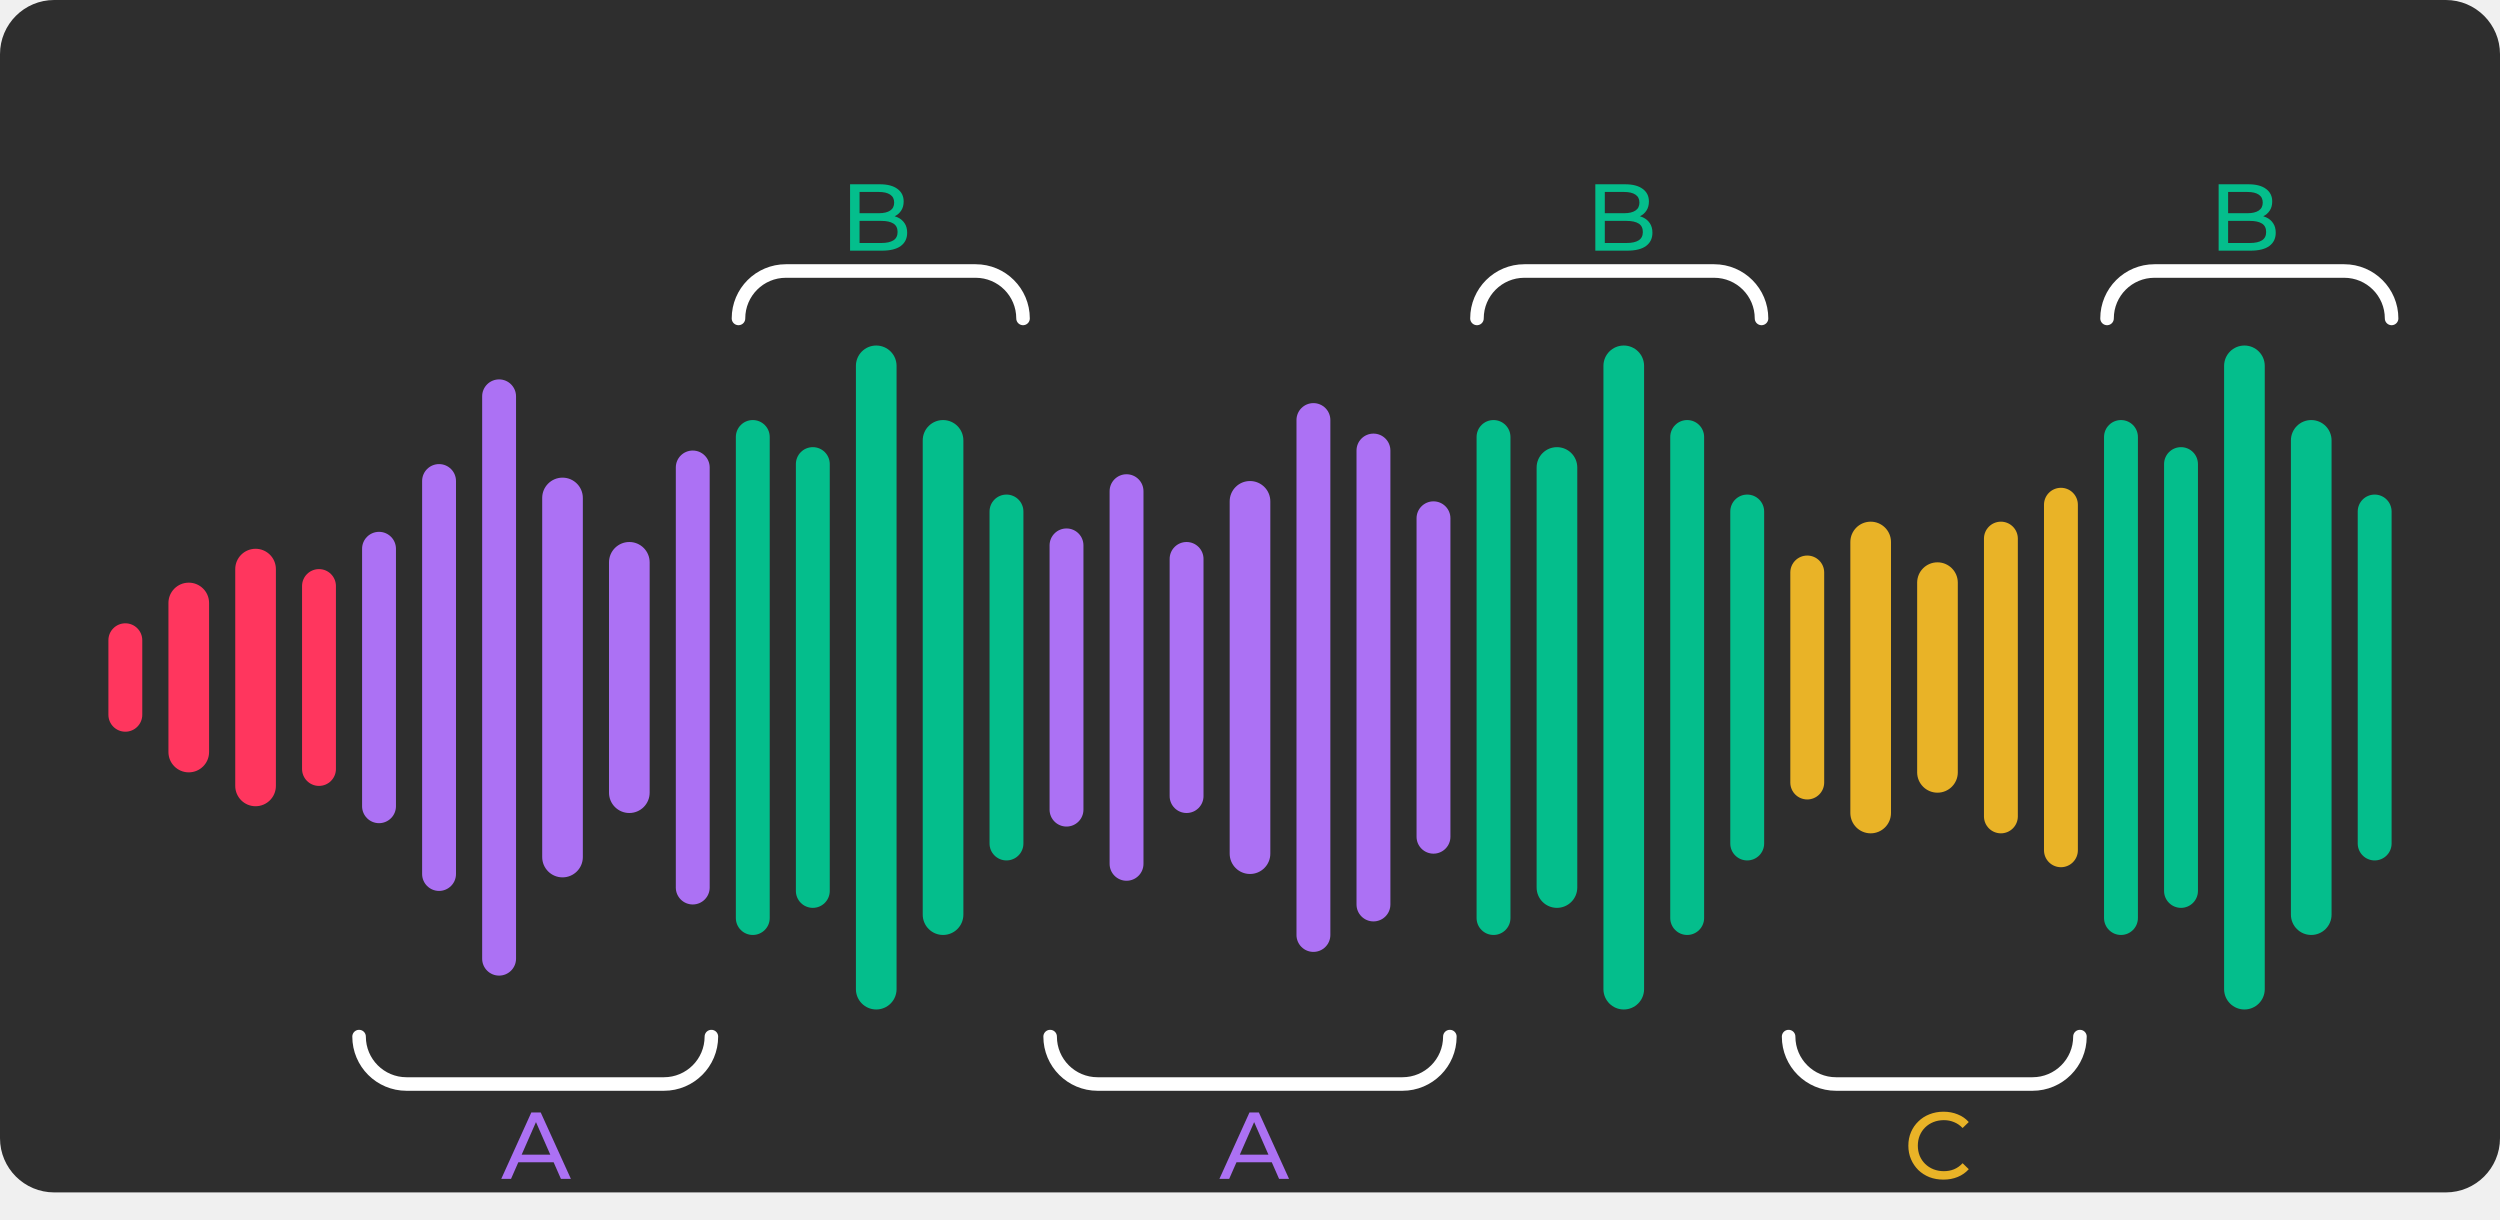
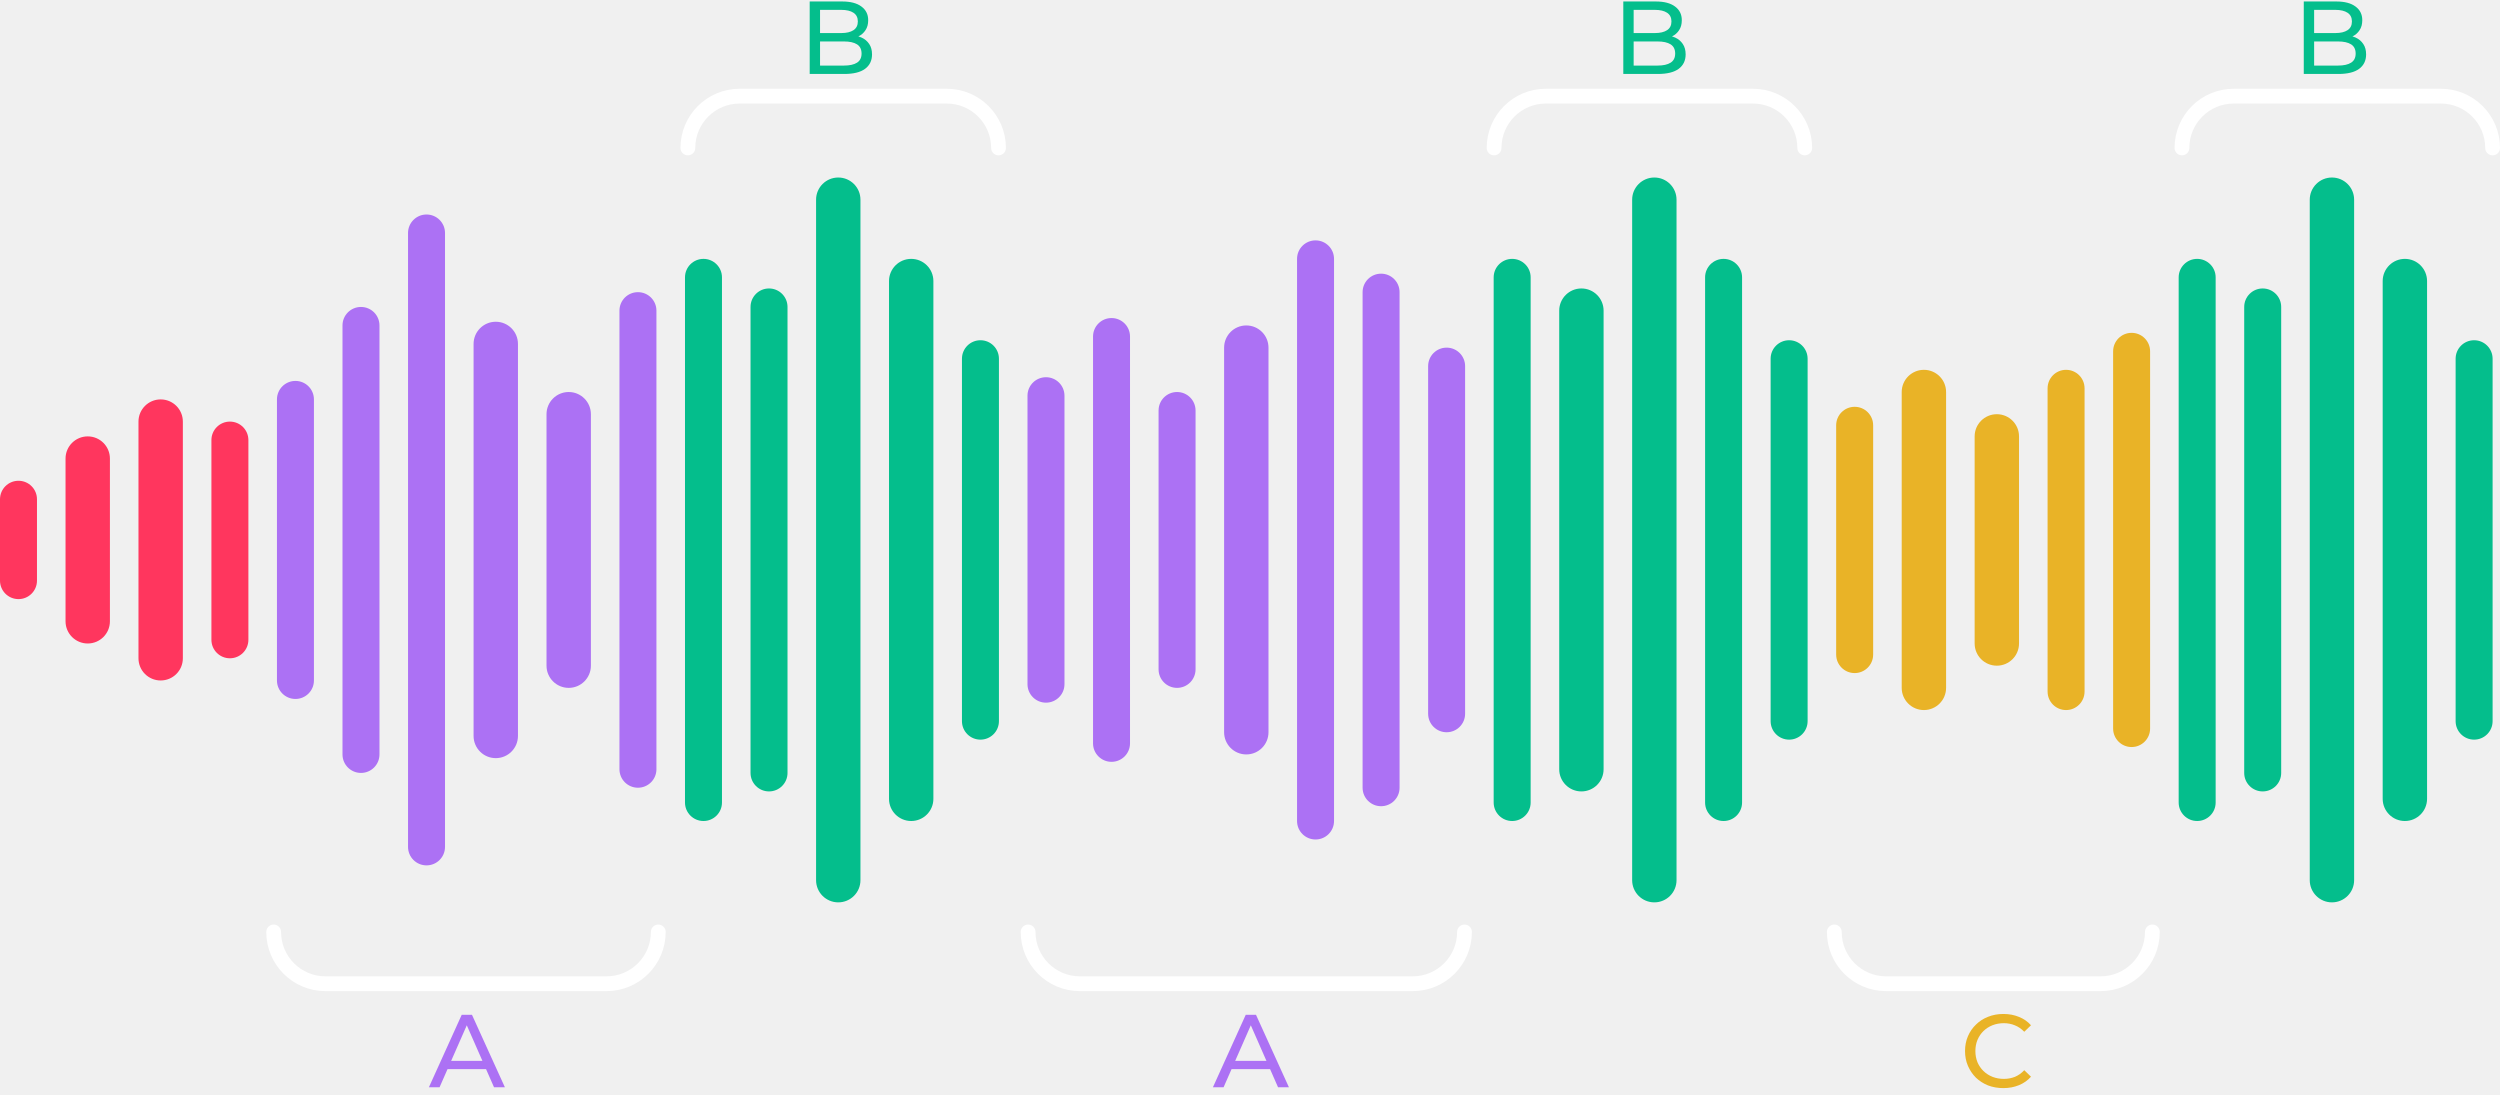
- <svg xmlns="http://www.w3.org/2000/svg" width="369" height="180" viewBox="0 0 369 180" fill="none">
-   <rect width="369" height="176" rx="8" fill="#2E2E2E" />
-   <rect x="16" y="92" width="5" height="16" rx="2.5" fill="#FF365E" />
-   <rect x="24.861" y="86" width="6" height="28" rx="3" fill="#FF365E" />
-   <rect x="34.722" y="81" width="6" height="38" rx="3" fill="#FF365E" />
-   <rect x="44.583" y="84" width="5" height="32" rx="2.5" fill="#FF365E" />
-   <rect x="53.444" y="78.5" width="5" height="43" rx="2.5" fill="#AC71F4" />
-   <rect x="62.305" y="68.5" width="5" height="63" rx="2.5" fill="#AC71F4" />
-   <rect x="71.166" y="56" width="5" height="88" rx="2.5" fill="#AC71F4" />
-   <rect x="80.028" y="70.5" width="6" height="59" rx="3" fill="#AC71F4" />
-   <rect x="89.889" y="80" width="6" height="40" rx="3" fill="#AC71F4" />
-   <rect x="99.75" y="66.5" width="5" height="67" rx="2.5" fill="#AC71F4" />
-   <rect x="108.611" y="62" width="5" height="76" rx="2.5" fill="#04BE8C" />
-   <rect x="117.472" y="66" width="5" height="68" rx="2.5" fill="#04BE8C" />
-   <rect x="126.333" y="51" width="6" height="98" rx="3" fill="#04BE8C" />
-   <rect x="136.194" y="62" width="6" height="76" rx="3" fill="#04BE8C" />
-   <rect x="146.056" y="73" width="5" height="54" rx="2.5" fill="#04BE8C" />
-   <rect x="154.917" y="78" width="5" height="44" rx="2.5" fill="#AC71F4" />
-   <rect x="163.778" y="70" width="5" height="60" rx="2.5" fill="#AC71F4" />
-   <rect x="172.639" y="80" width="5" height="40" rx="2.5" fill="#AC71F4" />
-   <rect x="181.5" y="71" width="6" height="58" rx="3" fill="#AC71F4" />
-   <rect x="191.361" y="59.5" width="5" height="81" rx="2.5" fill="#AC71F4" />
-   <rect x="200.222" y="64" width="5" height="72" rx="2.5" fill="#AC71F4" />
-   <rect x="209.083" y="74" width="5" height="52" rx="2.5" fill="#AC71F4" />
-   <rect x="217.944" y="62" width="5" height="76" rx="2.5" fill="#04BE8C" />
-   <rect x="226.806" y="66" width="6" height="68" rx="3" fill="#04BE8C" />
-   <rect x="236.667" y="51" width="6" height="98" rx="3" fill="#04BE8C" />
-   <rect x="246.528" y="62" width="5" height="76" rx="2.5" fill="#04BE8C" />
-   <rect x="255.389" y="73" width="5" height="54" rx="2.5" fill="#04BE8C" />
-   <rect x="264.25" y="82" width="5" height="36" rx="2.5" fill="#E9B327" />
-   <rect x="273.111" y="77" width="6" height="46" rx="3" fill="#E9B327" />
-   <rect x="282.972" y="83" width="6" height="34" rx="3" fill="#E9B327" />
-   <rect x="292.833" y="77" width="5" height="46" rx="2.5" fill="#E9B327" />
-   <rect x="301.694" y="72" width="5" height="56" rx="2.5" fill="#E9B327" />
-   <rect x="310.556" y="62" width="5" height="76" rx="2.5" fill="#04BE8C" />
-   <rect x="319.417" y="66" width="5" height="68" rx="2.5" fill="#04BE8C" />
-   <rect x="328.278" y="51" width="6" height="98" rx="3" fill="#04BE8C" />
-   <rect x="338.139" y="62" width="6" height="76" rx="3" fill="#04BE8C" />
-   <rect x="348" y="73" width="5" height="54" rx="2.5" fill="#04BE8C" />
-   <path d="M53 153V153C53 156.866 56.134 160 60 160H98C101.866 160 105 156.866 105 153V153" stroke="white" stroke-width="2" stroke-linecap="round" />
-   <path d="M155 153V153C155 156.866 158.134 160 162 160H207C210.866 160 214 156.866 214 153V153" stroke="white" stroke-width="2" stroke-linecap="round" />
-   <path d="M264 153V153C264 156.866 267.134 160 271 160H300C303.866 160 307 156.866 307 153V153" stroke="white" stroke-width="2" stroke-linecap="round" />
-   <path d="M151 47V47C151 43.134 147.866 40 144 40L116 40C112.134 40 109 43.134 109 47V47" stroke="white" stroke-width="2" stroke-linecap="round" />
-   <path d="M260 47V47C260 43.134 256.866 40 253 40L225 40C221.134 40 218 43.134 218 47V47" stroke="white" stroke-width="2" stroke-linecap="round" />
-   <path d="M353 47V47C353 43.134 349.866 40 346 40L318 40C314.134 40 311 43.134 311 47V47" stroke="white" stroke-width="2" stroke-linecap="round" />
-   <path d="M125.47 37V27.2H129.866C130.995 27.2 131.863 27.429 132.47 27.886C133.077 28.334 133.38 28.95 133.38 29.734C133.38 30.266 133.259 30.714 133.016 31.078C132.783 31.442 132.465 31.722 132.064 31.918C131.663 32.114 131.229 32.212 130.762 32.212L131.014 31.792C131.574 31.792 132.069 31.89 132.498 32.086C132.927 32.282 133.268 32.571 133.52 32.954C133.772 33.327 133.898 33.794 133.898 34.354C133.898 35.194 133.581 35.847 132.946 36.314C132.321 36.771 131.387 37 130.146 37H125.47ZM126.87 35.866H130.09C130.865 35.866 131.457 35.735 131.868 35.474C132.279 35.213 132.484 34.802 132.484 34.242C132.484 33.673 132.279 33.257 131.868 32.996C131.457 32.735 130.865 32.604 130.09 32.604H126.744V31.47H129.74C130.449 31.47 131 31.339 131.392 31.078C131.784 30.817 131.98 30.425 131.98 29.902C131.98 29.379 131.784 28.987 131.392 28.726C131 28.465 130.449 28.334 129.74 28.334H126.87V35.866Z" fill="#04BE8C" />
-   <path d="M235.47 37V27.2H239.866C240.995 27.2 241.863 27.429 242.47 27.886C243.077 28.334 243.38 28.95 243.38 29.734C243.38 30.266 243.259 30.714 243.016 31.078C242.783 31.442 242.465 31.722 242.064 31.918C241.663 32.114 241.229 32.212 240.762 32.212L241.014 31.792C241.574 31.792 242.069 31.89 242.498 32.086C242.927 32.282 243.268 32.571 243.52 32.954C243.772 33.327 243.898 33.794 243.898 34.354C243.898 35.194 243.581 35.847 242.946 36.314C242.321 36.771 241.387 37 240.146 37H235.47ZM236.87 35.866H240.09C240.865 35.866 241.457 35.735 241.868 35.474C242.279 35.213 242.484 34.802 242.484 34.242C242.484 33.673 242.279 33.257 241.868 32.996C241.457 32.735 240.865 32.604 240.09 32.604H236.744V31.47H239.74C240.449 31.47 241 31.339 241.392 31.078C241.784 30.817 241.98 30.425 241.98 29.902C241.98 29.379 241.784 28.987 241.392 28.726C241 28.465 240.449 28.334 239.74 28.334H236.87V35.866Z" fill="#04BE8C" />
-   <path d="M327.47 37V27.2H331.866C332.995 27.2 333.863 27.429 334.47 27.886C335.077 28.334 335.38 28.95 335.38 29.734C335.38 30.266 335.259 30.714 335.016 31.078C334.783 31.442 334.465 31.722 334.064 31.918C333.663 32.114 333.229 32.212 332.762 32.212L333.014 31.792C333.574 31.792 334.069 31.89 334.498 32.086C334.927 32.282 335.268 32.571 335.52 32.954C335.772 33.327 335.898 33.794 335.898 34.354C335.898 35.194 335.581 35.847 334.946 36.314C334.321 36.771 333.387 37 332.146 37H327.47ZM328.87 35.866H332.09C332.865 35.866 333.457 35.735 333.868 35.474C334.279 35.213 334.484 34.802 334.484 34.242C334.484 33.673 334.279 33.257 333.868 32.996C333.457 32.735 332.865 32.604 332.09 32.604H328.744V31.47H331.74C332.449 31.47 333 31.339 333.392 31.078C333.784 30.817 333.98 30.425 333.98 29.902C333.98 29.379 333.784 28.987 333.392 28.726C333 28.465 332.449 28.334 331.74 28.334H328.87V35.866Z" fill="#04BE8C" />
-   <path d="M286.852 174.112C286.105 174.112 285.415 173.991 284.78 173.748C284.155 173.496 283.609 173.146 283.142 172.698C282.685 172.241 282.325 171.709 282.064 171.102C281.803 170.495 281.672 169.828 281.672 169.1C281.672 168.372 281.803 167.705 282.064 167.098C282.325 166.491 282.689 165.964 283.156 165.516C283.623 165.059 284.169 164.709 284.794 164.466C285.429 164.214 286.119 164.088 286.866 164.088C287.622 164.088 288.317 164.219 288.952 164.48C289.596 164.732 290.142 165.11 290.59 165.614L289.68 166.496C289.307 166.104 288.887 165.815 288.42 165.628C287.953 165.432 287.454 165.334 286.922 165.334C286.371 165.334 285.858 165.427 285.382 165.614C284.915 165.801 284.509 166.062 284.164 166.398C283.819 166.734 283.548 167.135 283.352 167.602C283.165 168.059 283.072 168.559 283.072 169.1C283.072 169.641 283.165 170.145 283.352 170.612C283.548 171.069 283.819 171.466 284.164 171.802C284.509 172.138 284.915 172.399 285.382 172.586C285.858 172.773 286.371 172.866 286.922 172.866C287.454 172.866 287.953 172.773 288.42 172.586C288.887 172.39 289.307 172.091 289.68 171.69L290.59 172.572C290.142 173.076 289.596 173.459 288.952 173.72C288.317 173.981 287.617 174.112 286.852 174.112Z" fill="#E9B327" />
-   <path d="M179.986 174L184.424 164.2H185.81L190.262 174H188.792L184.83 164.984H185.39L181.428 174H179.986ZM181.876 171.55L182.254 170.43H187.77L188.176 171.55H181.876Z" fill="#AC71F4" />
-   <path d="M73.986 174L78.424 164.2H79.81L84.262 174H82.792L78.83 164.984H79.39L75.428 174H73.986ZM75.876 171.55L76.254 170.43H81.77L82.176 171.55H75.876Z" fill="#AC71F4" />
+ <svg xmlns="http://www.w3.org/2000/svg" width="338" height="148" viewBox="0 0 338 148" fill="none">
+   <rect y="65" width="5" height="16" rx="2.5" fill="#FF365E" />
+   <rect x="8.861" y="59" width="6" height="28" rx="3" fill="#FF365E" />
+   <rect x="18.722" y="54" width="6" height="38" rx="3" fill="#FF365E" />
+   <rect x="28.583" y="57" width="5" height="32" rx="2.5" fill="#FF365E" />
+   <rect x="37.444" y="51.5" width="5" height="43" rx="2.5" fill="#AC71F4" />
+   <rect x="46.305" y="41.5" width="5" height="63" rx="2.5" fill="#AC71F4" />
+   <rect x="55.166" y="29" width="5" height="88" rx="2.5" fill="#AC71F4" />
+   <rect x="64.028" y="43.5" width="6" height="59" rx="3" fill="#AC71F4" />
+   <rect x="73.889" y="53" width="6" height="40" rx="3" fill="#AC71F4" />
+   <rect x="83.75" y="39.5" width="5" height="67" rx="2.5" fill="#AC71F4" />
+   <rect x="92.611" y="35" width="5" height="76" rx="2.5" fill="#04BE8C" />
+   <rect x="101.472" y="39" width="5" height="68" rx="2.5" fill="#04BE8C" />
+   <rect x="110.333" y="24" width="6" height="98" rx="3" fill="#04BE8C" />
+   <rect x="120.194" y="35" width="6" height="76" rx="3" fill="#04BE8C" />
+   <rect x="130.056" y="46" width="5" height="54" rx="2.5" fill="#04BE8C" />
+   <rect x="138.917" y="51" width="5" height="44" rx="2.5" fill="#AC71F4" />
+   <rect x="147.778" y="43" width="5" height="60" rx="2.5" fill="#AC71F4" />
+   <rect x="156.639" y="53" width="5" height="40" rx="2.5" fill="#AC71F4" />
+   <rect x="165.5" y="44" width="6" height="58" rx="3" fill="#AC71F4" />
+   <rect x="175.361" y="32.5" width="5" height="81" rx="2.5" fill="#AC71F4" />
+   <rect x="184.222" y="37" width="5" height="72" rx="2.5" fill="#AC71F4" />
+   <rect x="193.083" y="47" width="5" height="52" rx="2.5" fill="#AC71F4" />
+   <rect x="201.944" y="35" width="5" height="76" rx="2.5" fill="#04BE8C" />
+   <rect x="210.806" y="39" width="6" height="68" rx="3" fill="#04BE8C" />
+   <rect x="220.667" y="24" width="6" height="98" rx="3" fill="#04BE8C" />
+   <rect x="230.528" y="35" width="5" height="76" rx="2.5" fill="#04BE8C" />
+   <rect x="239.389" y="46" width="5" height="54" rx="2.5" fill="#04BE8C" />
+   <rect x="248.25" y="55" width="5" height="36" rx="2.5" fill="#E9B327" />
+   <rect x="257.111" y="50" width="6" height="46" rx="3" fill="#E9B327" />
+   <rect x="266.972" y="56" width="6" height="34" rx="3" fill="#E9B327" />
+   <rect x="276.833" y="50" width="5" height="46" rx="2.5" fill="#E9B327" />
+   <rect x="285.694" y="45" width="5" height="56" rx="2.5" fill="#E9B327" />
+   <rect x="294.556" y="35" width="5" height="76" rx="2.5" fill="#04BE8C" />
+   <rect x="303.417" y="39" width="5" height="68" rx="2.5" fill="#04BE8C" />
+   <rect x="312.278" y="24" width="6" height="98" rx="3" fill="#04BE8C" />
+   <rect x="322.139" y="35" width="6" height="76" rx="3" fill="#04BE8C" />
+   <rect x="332" y="46" width="5" height="54" rx="2.5" fill="#04BE8C" />
+   <path d="M37 126V126C37 129.866 40.134 133 44 133H82C85.866 133 89 129.866 89 126V126" stroke="white" stroke-width="2" stroke-linecap="round" />
+   <path d="M139 126V126C139 129.866 142.134 133 146 133H191C194.866 133 198 129.866 198 126V126" stroke="white" stroke-width="2" stroke-linecap="round" />
+   <path d="M248 126V126C248 129.866 251.134 133 255 133H284C287.866 133 291 129.866 291 126V126" stroke="white" stroke-width="2" stroke-linecap="round" />
+   <path d="M135 20V20C135 16.134 131.866 13 128 13L100 13C96.134 13 93 16.134 93 20V20" stroke="white" stroke-width="2" stroke-linecap="round" />
+   <path d="M244 20V20C244 16.134 240.866 13 237 13L209 13C205.134 13 202 16.134 202 20V20" stroke="white" stroke-width="2" stroke-linecap="round" />
+   <path d="M337 20V20C337 16.134 333.866 13 330 13L302 13C298.134 13 295 16.134 295 20V20" stroke="white" stroke-width="2" stroke-linecap="round" />
+   <path d="M109.47 10V0.2H113.866C114.995 0.2 115.863 0.429 116.47 0.886C117.077 1.334 117.38 1.95 117.38 2.734C117.38 3.266 117.259 3.714 117.016 4.078C116.783 4.442 116.465 4.722 116.064 4.918C115.663 5.114 115.229 5.212 114.762 5.212L115.014 4.792C115.574 4.792 116.069 4.89 116.498 5.086C116.927 5.282 117.268 5.571 117.52 5.954C117.772 6.327 117.898 6.794 117.898 7.354C117.898 8.194 117.581 8.847 116.946 9.314C116.321 9.771 115.387 10 114.146 10H109.47ZM110.87 8.866H114.09C114.865 8.866 115.457 8.735 115.868 8.474C116.279 8.213 116.484 7.802 116.484 7.242C116.484 6.673 116.279 6.257 115.868 5.996C115.457 5.735 114.865 5.604 114.09 5.604H110.744V4.47H113.74C114.449 4.47 115 4.339 115.392 4.078C115.784 3.817 115.98 3.425 115.98 2.902C115.98 2.379 115.784 1.987 115.392 1.726C115 1.465 114.449 1.334 113.74 1.334H110.87V8.866Z" fill="#04BE8C" />
+   <path d="M219.47 10V0.2H223.866C224.995 0.2 225.863 0.429 226.47 0.886C227.077 1.334 227.38 1.95 227.38 2.734C227.38 3.266 227.259 3.714 227.016 4.078C226.783 4.442 226.465 4.722 226.064 4.918C225.663 5.114 225.229 5.212 224.762 5.212L225.014 4.792C225.574 4.792 226.069 4.89 226.498 5.086C226.927 5.282 227.268 5.571 227.52 5.954C227.772 6.327 227.898 6.794 227.898 7.354C227.898 8.194 227.581 8.847 226.946 9.314C226.321 9.771 225.387 10 224.146 10H219.47ZM220.87 8.866H224.09C224.865 8.866 225.457 8.735 225.868 8.474C226.279 8.213 226.484 7.802 226.484 7.242C226.484 6.673 226.279 6.257 225.868 5.996C225.457 5.735 224.865 5.604 224.09 5.604H220.744V4.47H223.74C224.449 4.47 225 4.339 225.392 4.078C225.784 3.817 225.98 3.425 225.98 2.902C225.98 2.379 225.784 1.987 225.392 1.726C225 1.465 224.449 1.334 223.74 1.334H220.87V8.866Z" fill="#04BE8C" />
+   <path d="M311.47 10V0.2H315.866C316.995 0.2 317.863 0.429 318.47 0.886C319.077 1.334 319.38 1.95 319.38 2.734C319.38 3.266 319.259 3.714 319.016 4.078C318.783 4.442 318.465 4.722 318.064 4.918C317.663 5.114 317.229 5.212 316.762 5.212L317.014 4.792C317.574 4.792 318.069 4.89 318.498 5.086C318.927 5.282 319.268 5.571 319.52 5.954C319.772 6.327 319.898 6.794 319.898 7.354C319.898 8.194 319.581 8.847 318.946 9.314C318.321 9.771 317.387 10 316.146 10H311.47ZM312.87 8.866H316.09C316.865 8.866 317.457 8.735 317.868 8.474C318.279 8.213 318.484 7.802 318.484 7.242C318.484 6.673 318.279 6.257 317.868 5.996C317.457 5.735 316.865 5.604 316.09 5.604H312.744V4.47H315.74C316.449 4.47 317 4.339 317.392 4.078C317.784 3.817 317.98 3.425 317.98 2.902C317.98 2.379 317.784 1.987 317.392 1.726C317 1.465 316.449 1.334 315.74 1.334H312.87V8.866Z" fill="#04BE8C" />
+   <path d="M270.852 147.112C270.105 147.112 269.415 146.991 268.78 146.748C268.155 146.496 267.609 146.146 267.142 145.698C266.685 145.241 266.325 144.709 266.064 144.102C265.803 143.495 265.672 142.828 265.672 142.1C265.672 141.372 265.803 140.705 266.064 140.098C266.325 139.491 266.689 138.964 267.156 138.516C267.623 138.059 268.169 137.709 268.794 137.466C269.429 137.214 270.119 137.088 270.866 137.088C271.622 137.088 272.317 137.219 272.952 137.48C273.596 137.732 274.142 138.11 274.59 138.614L273.68 139.496C273.307 139.104 272.887 138.815 272.42 138.628C271.953 138.432 271.454 138.334 270.922 138.334C270.371 138.334 269.858 138.427 269.382 138.614C268.915 138.801 268.509 139.062 268.164 139.398C267.819 139.734 267.548 140.135 267.352 140.602C267.165 141.059 267.072 141.559 267.072 142.1C267.072 142.641 267.165 143.145 267.352 143.612C267.548 144.069 267.819 144.466 268.164 144.802C268.509 145.138 268.915 145.399 269.382 145.586C269.858 145.773 270.371 145.866 270.922 145.866C271.454 145.866 271.953 145.773 272.42 145.586C272.887 145.39 273.307 145.091 273.68 144.69L274.59 145.572C274.142 146.076 273.596 146.459 272.952 146.72C272.317 146.981 271.617 147.112 270.852 147.112Z" fill="#E9B327" />
+   <path d="M163.986 147L168.424 137.2H169.81L174.262 147H172.792L168.83 137.984H169.39L165.428 147H163.986ZM165.876 144.55L166.254 143.43H171.77L172.176 144.55H165.876Z" fill="#AC71F4" />
+   <path d="M57.986 147L62.424 137.2H63.81L68.262 147H66.792L62.83 137.984H63.39L59.428 147H57.986ZM59.876 144.55L60.254 143.43H65.77L66.176 144.55H59.876Z" fill="#AC71F4" />
</svg>
